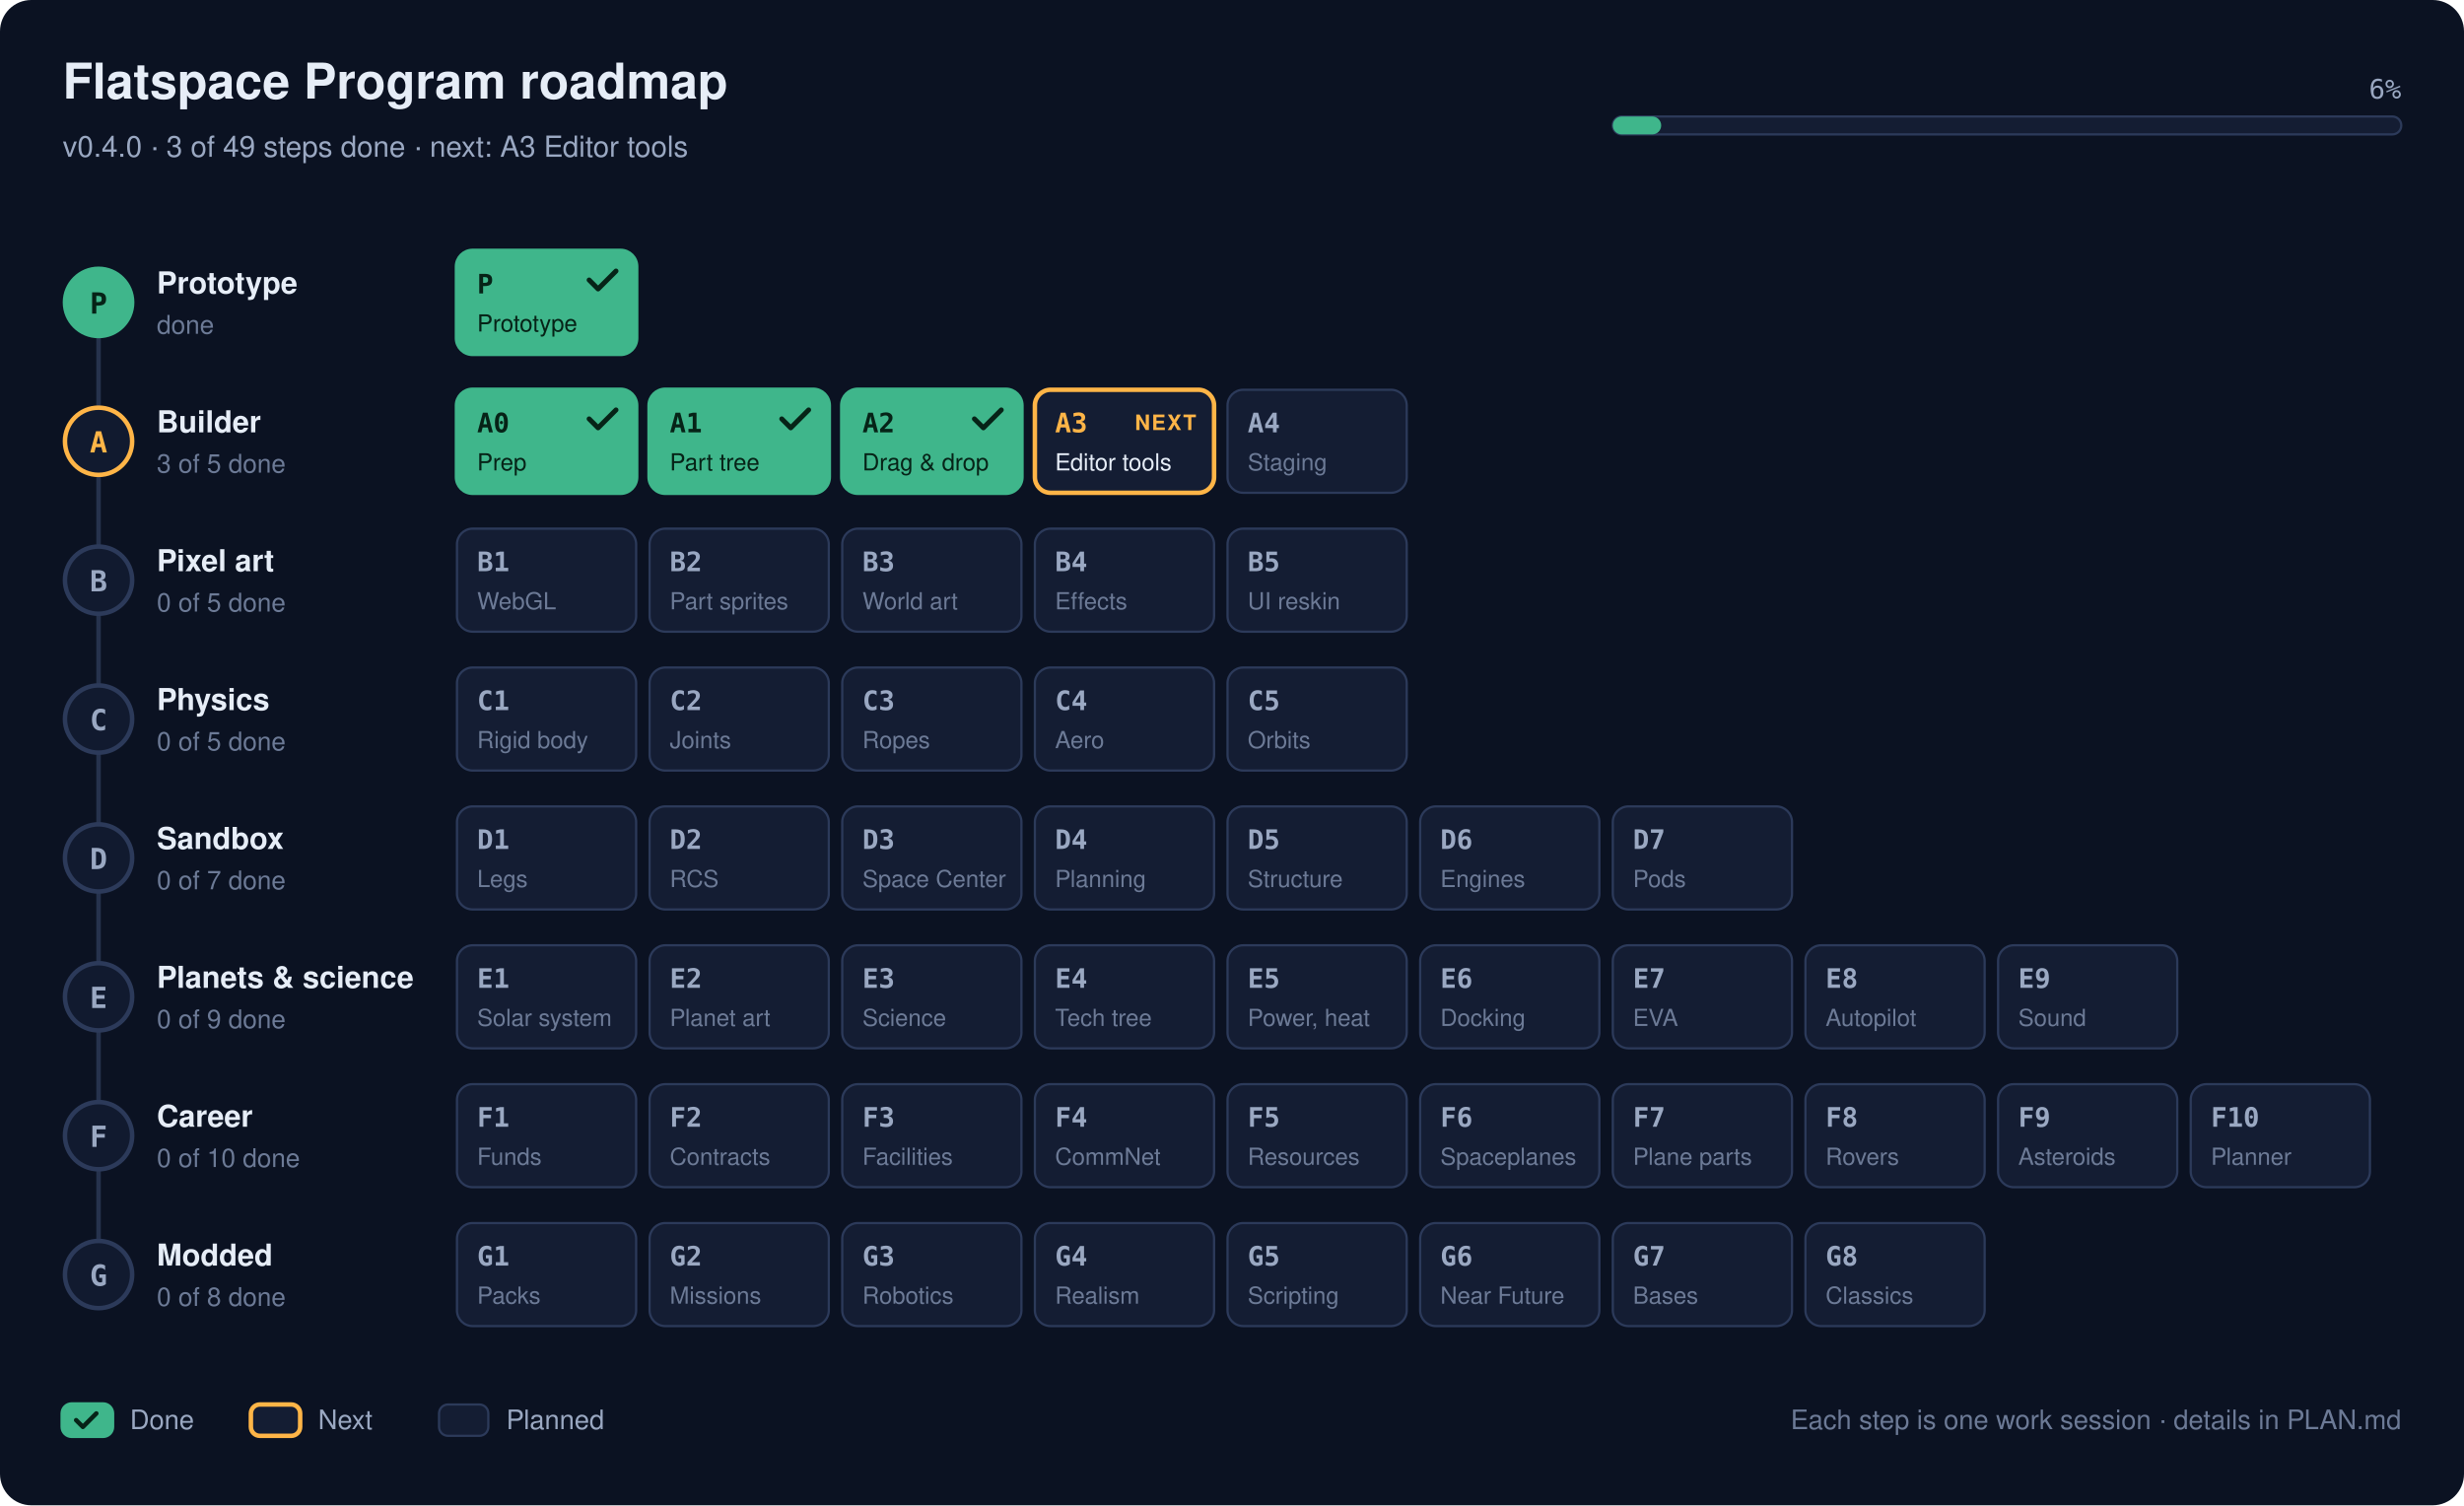
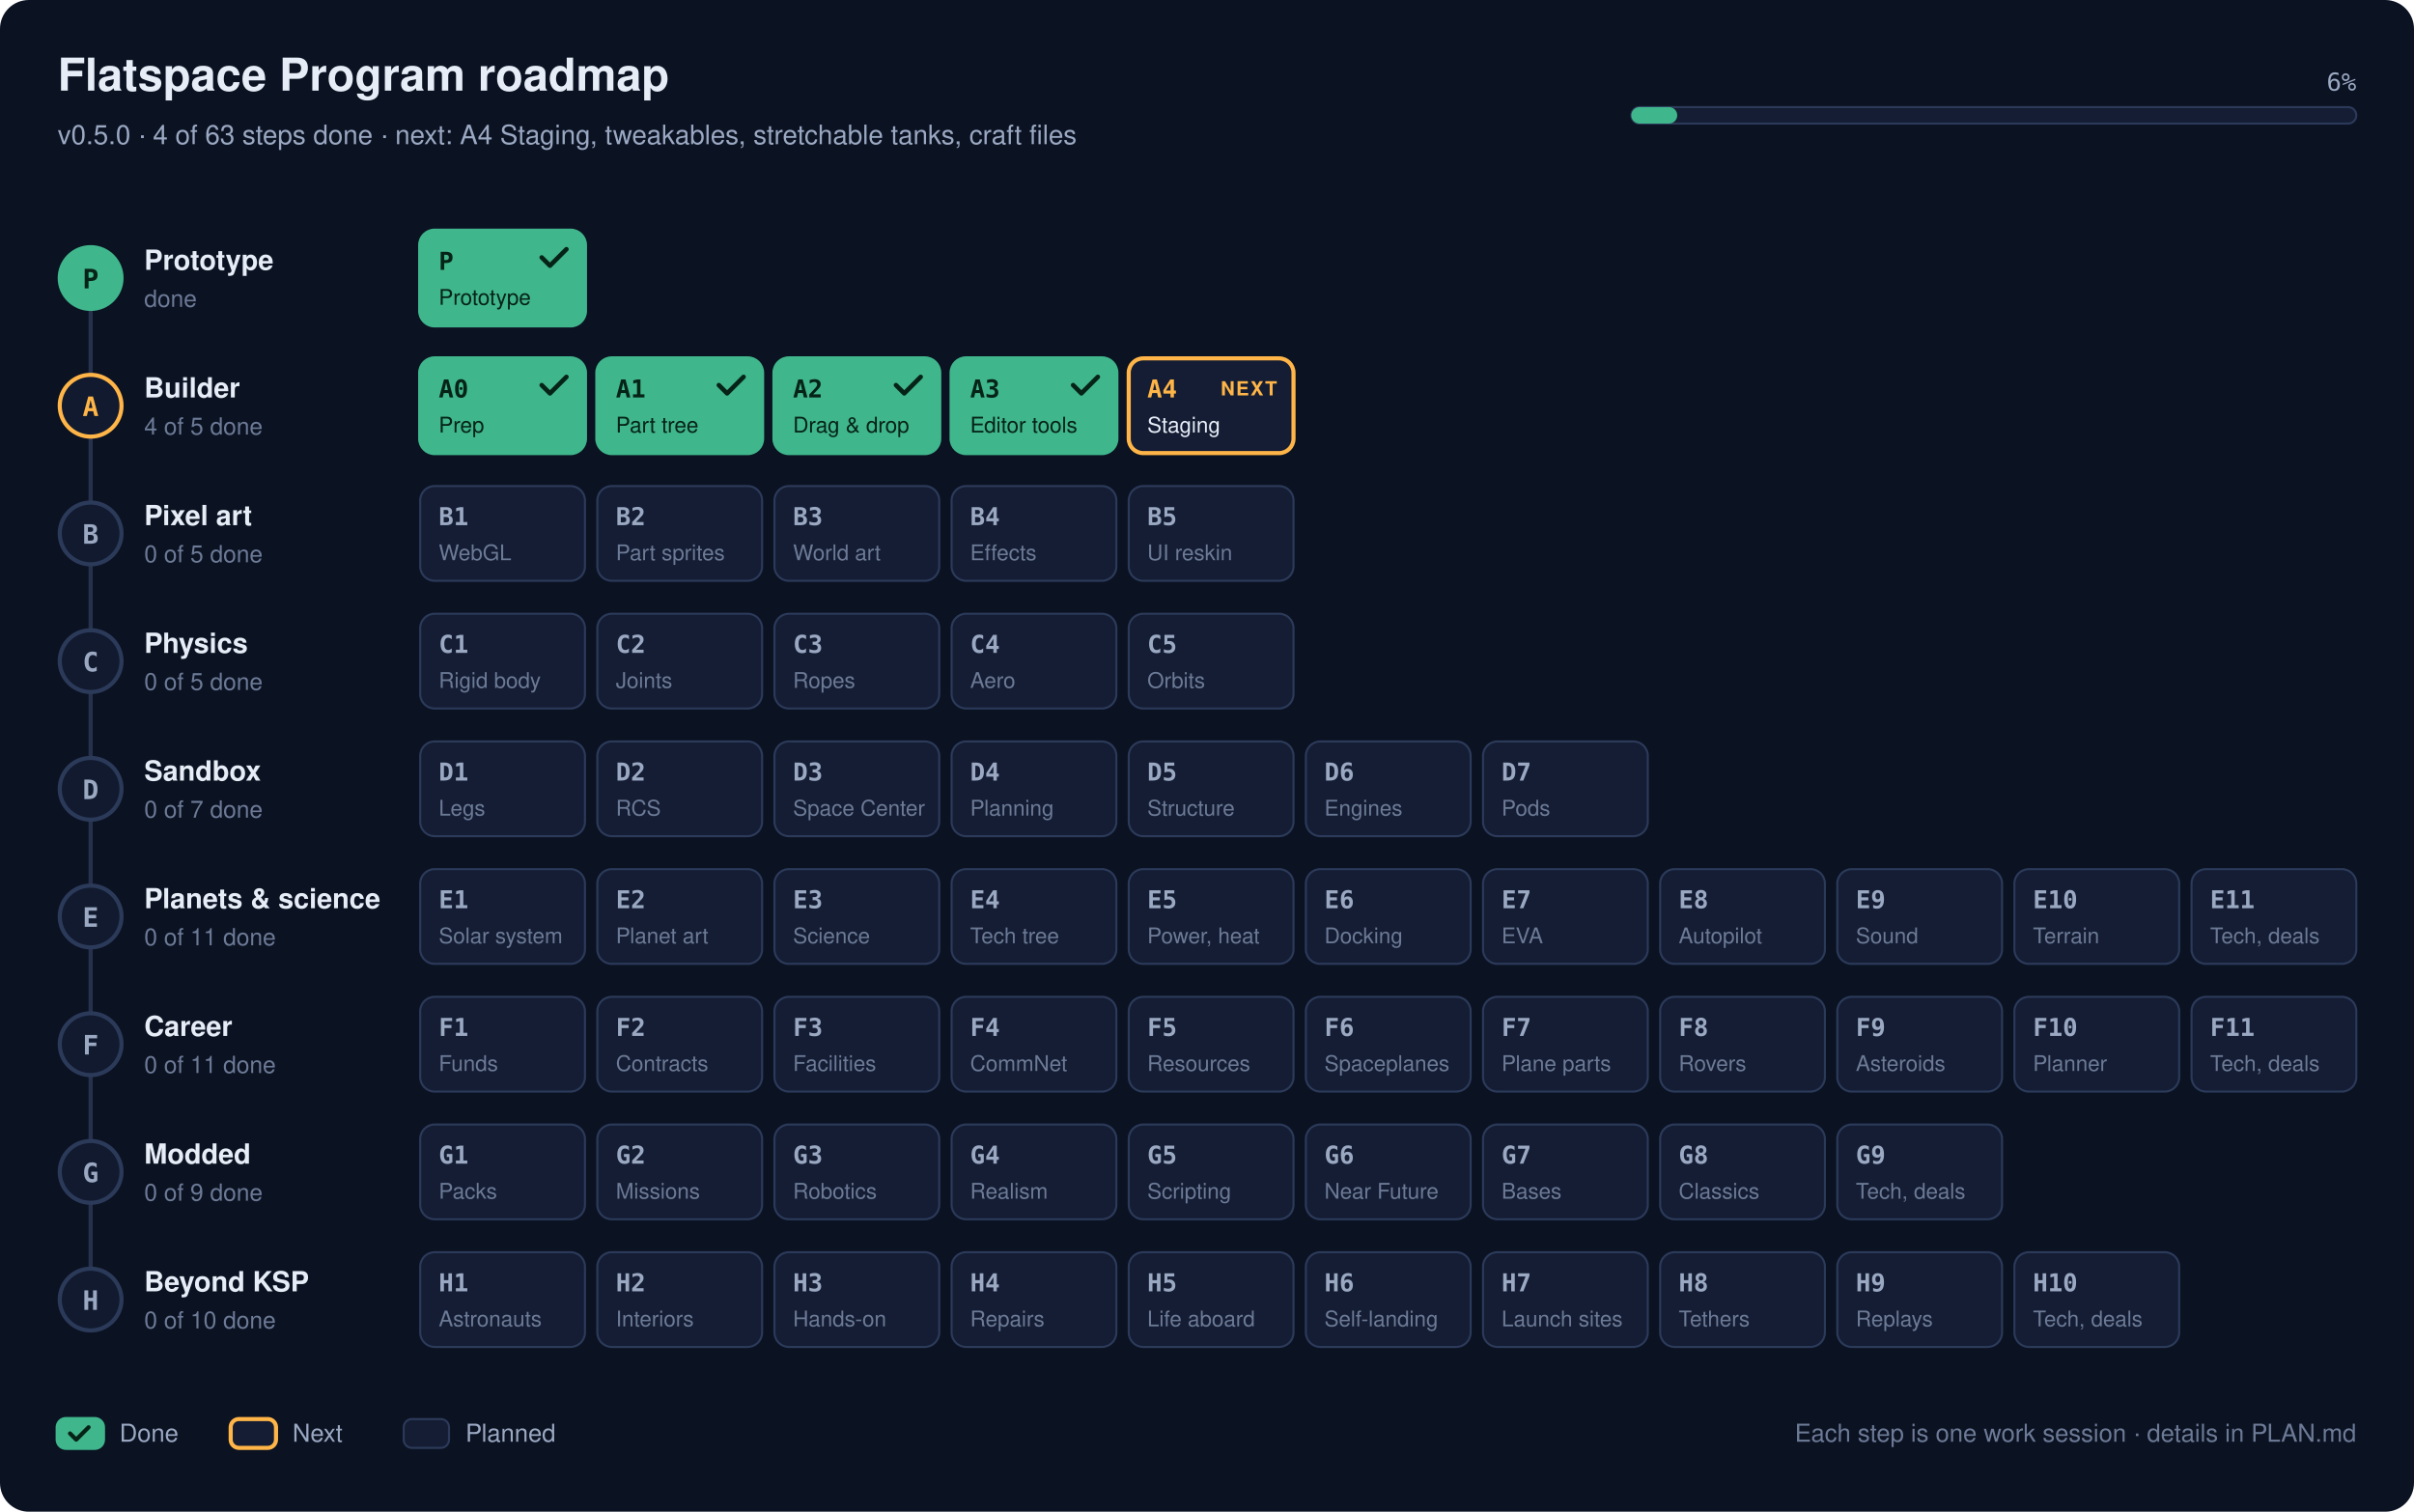
- <svg xmlns="http://www.w3.org/2000/svg" width="1100" height="672" viewBox="0 0 1100 672" role="img" aria-labelledby="t d">
-   <rect width="1100" height="672" rx="14" fill="#0b1222" />
+ <svg xmlns="http://www.w3.org/2000/svg" width="1172" height="734" viewBox="0 0 1172 734" role="img" aria-labelledby="t d">
+   <rect width="1172" height="734" rx="14" fill="#0b1222" />
  <text x="28" y="44" font-family="-apple-system, 'Segoe UI', Helvetica, Arial, sans-serif" font-size="22" font-weight="700" fill="#e6edf7">Flatspace Program roadmap</text>
-   <text x="28" y="70" font-family="-apple-system, 'Segoe UI', Helvetica, Arial, sans-serif" font-size="13" fill="#9aa8c2">v0.4.0 · 3 of 49 steps done · next: A3 Editor tools</text>
-   <rect x="720" y="52" width="352" height="8" rx="4" fill="#141d33" stroke="#2c3a5a" />
-   <rect x="720" y="52" width="21.6" height="8" rx="4" fill="#3fb68b" />
-   <text x="1072" y="44" text-anchor="end" font-family="ui-monospace, 'SFMono-Regular', Menlo, Consolas, monospace" font-size="12" fill="#9aa8c2">6%</text>
-   <line x1="44" y1="135" x2="44" y2="569" stroke="#26324d" stroke-width="2" />
+   <text x="28" y="70" font-family="-apple-system, 'Segoe UI', Helvetica, Arial, sans-serif" font-size="13" fill="#9aa8c2">v0.5.0 · 4 of 63 steps done · next: A4 Staging, tweakables, stretchable tanks, craft files</text>
+   <rect x="792" y="52" width="352" height="8" rx="4" fill="#141d33" stroke="#2c3a5a" />
+   <rect x="792" y="52" width="22.3" height="8" rx="4" fill="#3fb68b" />
+   <text x="1144" y="44" text-anchor="end" font-family="ui-monospace, 'SFMono-Regular', Menlo, Consolas, monospace" font-size="12" fill="#9aa8c2">6%</text>
+   <line x1="44" y1="135" x2="44" y2="631" stroke="#26324d" stroke-width="2" />
  <circle cx="44" cy="135" r="15" fill="#3fb68b" stroke="#3fb68b" stroke-width="2" />
  <text x="44" y="140" text-anchor="middle" font-family="ui-monospace, 'SFMono-Regular', Menlo, Consolas, monospace" font-size="13" font-weight="700" fill="#062317">P</text>
  <text x="70" y="131" font-family="-apple-system, 'Segoe UI', Helvetica, Arial, sans-serif" font-size="13.5" font-weight="700" fill="#e6edf7">Prototype</text>
  <text x="70" y="149" font-family="-apple-system, 'Segoe UI', Helvetica, Arial, sans-serif" font-size="11.5" fill="#6c7a96">done</text>
  <g>
    <rect x="204" y="112" width="80" height="46" rx="7" fill="#3fb68b" stroke="#3fb68b" stroke-width="2" />
    <text x="213" y="131" font-family="ui-monospace, 'SFMono-Regular', Menlo, Consolas, monospace" font-size="12" font-weight="700" fill="#062317">P</text>
    <path d="M263 125 l4 4 l8 -8" fill="none" stroke="#062317" stroke-width="2.2" stroke-linecap="round" stroke-linejoin="round" />
    <text x="213" y="148" font-family="-apple-system, 'Segoe UI', Helvetica, Arial, sans-serif" font-size="10.5" fill="#062317">Prototype</text>
  </g>
  <circle cx="44" cy="197" r="15" fill="#111a2f" stroke="#ffb547" stroke-width="2" />
  <text x="44" y="202" text-anchor="middle" font-family="ui-monospace, 'SFMono-Regular', Menlo, Consolas, monospace" font-size="13" font-weight="700" fill="#ffb547">A</text>
  <text x="70" y="193" font-family="-apple-system, 'Segoe UI', Helvetica, Arial, sans-serif" font-size="13.5" font-weight="700" fill="#e6edf7">Builder</text>
-   <text x="70" y="211" font-family="-apple-system, 'Segoe UI', Helvetica, Arial, sans-serif" font-size="11.5" fill="#6c7a96">3 of 5 done</text>
+   <text x="70" y="211" font-family="-apple-system, 'Segoe UI', Helvetica, Arial, sans-serif" font-size="11.5" fill="#6c7a96">4 of 5 done</text>
  <g>
    <rect x="204" y="174" width="80" height="46" rx="7" fill="#3fb68b" stroke="#3fb68b" stroke-width="2" />
    <text x="213" y="193" font-family="ui-monospace, 'SFMono-Regular', Menlo, Consolas, monospace" font-size="12" font-weight="700" fill="#062317">A0</text>
    <path d="M263 187 l4 4 l8 -8" fill="none" stroke="#062317" stroke-width="2.2" stroke-linecap="round" stroke-linejoin="round" />
    <text x="213" y="210" font-family="-apple-system, 'Segoe UI', Helvetica, Arial, sans-serif" font-size="10.5" fill="#062317">Prep</text>
  </g>
  <g>
    <rect x="290" y="174" width="80" height="46" rx="7" fill="#3fb68b" stroke="#3fb68b" stroke-width="2" />
    <text x="299" y="193" font-family="ui-monospace, 'SFMono-Regular', Menlo, Consolas, monospace" font-size="12" font-weight="700" fill="#062317">A1</text>
    <path d="M349 187 l4 4 l8 -8" fill="none" stroke="#062317" stroke-width="2.2" stroke-linecap="round" stroke-linejoin="round" />
    <text x="299" y="210" font-family="-apple-system, 'Segoe UI', Helvetica, Arial, sans-serif" font-size="10.5" fill="#062317">Part tree</text>
  </g>
  <g>
    <rect x="376" y="174" width="80" height="46" rx="7" fill="#3fb68b" stroke="#3fb68b" stroke-width="2" />
    <text x="385" y="193" font-family="ui-monospace, 'SFMono-Regular', Menlo, Consolas, monospace" font-size="12" font-weight="700" fill="#062317">A2</text>
    <path d="M435 187 l4 4 l8 -8" fill="none" stroke="#062317" stroke-width="2.2" stroke-linecap="round" stroke-linejoin="round" />
    <text x="385" y="210" font-family="-apple-system, 'Segoe UI', Helvetica, Arial, sans-serif" font-size="10.5" fill="#062317">Drag &amp; drop</text>
  </g>
  <g>
-     <rect x="462" y="174" width="80" height="46" rx="7" fill="#141d33" stroke="#ffb547" stroke-width="2" />
-     <text x="471" y="193" font-family="ui-monospace, 'SFMono-Regular', Menlo, Consolas, monospace" font-size="12" font-weight="700" fill="#ffb547">A3</text>
-     <text x="534" y="192" text-anchor="end" font-family="-apple-system, 'Segoe UI', Helvetica, Arial, sans-serif" font-size="9.5" font-weight="700" letter-spacing="0.6" fill="#ffb547">NEXT</text>
-     <text x="471" y="210" font-family="-apple-system, 'Segoe UI', Helvetica, Arial, sans-serif" font-size="10.5" fill="#e6edf7">Editor tools</text>
-   </g>
-   <g>
-     <rect x="548" y="174" width="80" height="46" rx="7" fill="#141d33" stroke="#2c3a5a" stroke-width="1" />
-     <text x="557" y="193" font-family="ui-monospace, 'SFMono-Regular', Menlo, Consolas, monospace" font-size="12" font-weight="700" fill="#9aa8c2">A4</text>
-     <text x="557" y="210" font-family="-apple-system, 'Segoe UI', Helvetica, Arial, sans-serif" font-size="10.5" fill="#6c7a96">Staging</text>
+     <rect x="462" y="174" width="80" height="46" rx="7" fill="#3fb68b" stroke="#3fb68b" stroke-width="2" />
+     <text x="471" y="193" font-family="ui-monospace, 'SFMono-Regular', Menlo, Consolas, monospace" font-size="12" font-weight="700" fill="#062317">A3</text>
+     <path d="M521 187 l4 4 l8 -8" fill="none" stroke="#062317" stroke-width="2.2" stroke-linecap="round" stroke-linejoin="round" />
+     <text x="471" y="210" font-family="-apple-system, 'Segoe UI', Helvetica, Arial, sans-serif" font-size="10.5" fill="#062317">Editor tools</text>
+   </g>
+   <g>
+     <rect x="548" y="174" width="80" height="46" rx="7" fill="#141d33" stroke="#ffb547" stroke-width="2" />
+     <text x="557" y="193" font-family="ui-monospace, 'SFMono-Regular', Menlo, Consolas, monospace" font-size="12" font-weight="700" fill="#ffb547">A4</text>
+     <text x="620" y="192" text-anchor="end" font-family="-apple-system, 'Segoe UI', Helvetica, Arial, sans-serif" font-size="9.5" font-weight="700" letter-spacing="0.6" fill="#ffb547">NEXT</text>
+     <text x="557" y="210" font-family="-apple-system, 'Segoe UI', Helvetica, Arial, sans-serif" font-size="10.5" fill="#e6edf7">Staging</text>
  </g>
  <circle cx="44" cy="259" r="15" fill="#111a2f" stroke="#2c3a5a" stroke-width="2" />
  <text x="44" y="264" text-anchor="middle" font-family="ui-monospace, 'SFMono-Regular', Menlo, Consolas, monospace" font-size="13" font-weight="700" fill="#9aa8c2">B</text>
  <text x="70" y="255" font-family="-apple-system, 'Segoe UI', Helvetica, Arial, sans-serif" font-size="13.5" font-weight="700" fill="#e6edf7">Pixel art</text>
  <text x="70" y="273" font-family="-apple-system, 'Segoe UI', Helvetica, Arial, sans-serif" font-size="11.5" fill="#6c7a96">0 of 5 done</text>
  <g>
    <rect x="204" y="236" width="80" height="46" rx="7" fill="#141d33" stroke="#2c3a5a" stroke-width="1" />
    <text x="213" y="255" font-family="ui-monospace, 'SFMono-Regular', Menlo, Consolas, monospace" font-size="12" font-weight="700" fill="#9aa8c2">B1</text>
    <text x="213" y="272" font-family="-apple-system, 'Segoe UI', Helvetica, Arial, sans-serif" font-size="10.5" fill="#6c7a96">WebGL</text>
  </g>
  <g>
    <rect x="290" y="236" width="80" height="46" rx="7" fill="#141d33" stroke="#2c3a5a" stroke-width="1" />
    <text x="299" y="255" font-family="ui-monospace, 'SFMono-Regular', Menlo, Consolas, monospace" font-size="12" font-weight="700" fill="#9aa8c2">B2</text>
    <text x="299" y="272" font-family="-apple-system, 'Segoe UI', Helvetica, Arial, sans-serif" font-size="10.5" fill="#6c7a96">Part sprites</text>
  </g>
  <g>
    <rect x="376" y="236" width="80" height="46" rx="7" fill="#141d33" stroke="#2c3a5a" stroke-width="1" />
    <text x="385" y="255" font-family="ui-monospace, 'SFMono-Regular', Menlo, Consolas, monospace" font-size="12" font-weight="700" fill="#9aa8c2">B3</text>
    <text x="385" y="272" font-family="-apple-system, 'Segoe UI', Helvetica, Arial, sans-serif" font-size="10.5" fill="#6c7a96">World art</text>
  </g>
  <g>
    <rect x="462" y="236" width="80" height="46" rx="7" fill="#141d33" stroke="#2c3a5a" stroke-width="1" />
    <text x="471" y="255" font-family="ui-monospace, 'SFMono-Regular', Menlo, Consolas, monospace" font-size="12" font-weight="700" fill="#9aa8c2">B4</text>
    <text x="471" y="272" font-family="-apple-system, 'Segoe UI', Helvetica, Arial, sans-serif" font-size="10.5" fill="#6c7a96">Effects</text>
  </g>
  <g>
    <rect x="548" y="236" width="80" height="46" rx="7" fill="#141d33" stroke="#2c3a5a" stroke-width="1" />
    <text x="557" y="255" font-family="ui-monospace, 'SFMono-Regular', Menlo, Consolas, monospace" font-size="12" font-weight="700" fill="#9aa8c2">B5</text>
    <text x="557" y="272" font-family="-apple-system, 'Segoe UI', Helvetica, Arial, sans-serif" font-size="10.5" fill="#6c7a96">UI reskin</text>
  </g>
  <circle cx="44" cy="321" r="15" fill="#111a2f" stroke="#2c3a5a" stroke-width="2" />
  <text x="44" y="326" text-anchor="middle" font-family="ui-monospace, 'SFMono-Regular', Menlo, Consolas, monospace" font-size="13" font-weight="700" fill="#9aa8c2">C</text>
  <text x="70" y="317" font-family="-apple-system, 'Segoe UI', Helvetica, Arial, sans-serif" font-size="13.5" font-weight="700" fill="#e6edf7">Physics</text>
  <text x="70" y="335" font-family="-apple-system, 'Segoe UI', Helvetica, Arial, sans-serif" font-size="11.5" fill="#6c7a96">0 of 5 done</text>
  <g>
    <rect x="204" y="298" width="80" height="46" rx="7" fill="#141d33" stroke="#2c3a5a" stroke-width="1" />
    <text x="213" y="317" font-family="ui-monospace, 'SFMono-Regular', Menlo, Consolas, monospace" font-size="12" font-weight="700" fill="#9aa8c2">C1</text>
    <text x="213" y="334" font-family="-apple-system, 'Segoe UI', Helvetica, Arial, sans-serif" font-size="10.5" fill="#6c7a96">Rigid body</text>
  </g>
  <g>
    <rect x="290" y="298" width="80" height="46" rx="7" fill="#141d33" stroke="#2c3a5a" stroke-width="1" />
    <text x="299" y="317" font-family="ui-monospace, 'SFMono-Regular', Menlo, Consolas, monospace" font-size="12" font-weight="700" fill="#9aa8c2">C2</text>
    <text x="299" y="334" font-family="-apple-system, 'Segoe UI', Helvetica, Arial, sans-serif" font-size="10.5" fill="#6c7a96">Joints</text>
  </g>
  <g>
    <rect x="376" y="298" width="80" height="46" rx="7" fill="#141d33" stroke="#2c3a5a" stroke-width="1" />
    <text x="385" y="317" font-family="ui-monospace, 'SFMono-Regular', Menlo, Consolas, monospace" font-size="12" font-weight="700" fill="#9aa8c2">C3</text>
    <text x="385" y="334" font-family="-apple-system, 'Segoe UI', Helvetica, Arial, sans-serif" font-size="10.5" fill="#6c7a96">Ropes</text>
  </g>
  <g>
    <rect x="462" y="298" width="80" height="46" rx="7" fill="#141d33" stroke="#2c3a5a" stroke-width="1" />
    <text x="471" y="317" font-family="ui-monospace, 'SFMono-Regular', Menlo, Consolas, monospace" font-size="12" font-weight="700" fill="#9aa8c2">C4</text>
    <text x="471" y="334" font-family="-apple-system, 'Segoe UI', Helvetica, Arial, sans-serif" font-size="10.5" fill="#6c7a96">Aero</text>
  </g>
  <g>
    <rect x="548" y="298" width="80" height="46" rx="7" fill="#141d33" stroke="#2c3a5a" stroke-width="1" />
    <text x="557" y="317" font-family="ui-monospace, 'SFMono-Regular', Menlo, Consolas, monospace" font-size="12" font-weight="700" fill="#9aa8c2">C5</text>
    <text x="557" y="334" font-family="-apple-system, 'Segoe UI', Helvetica, Arial, sans-serif" font-size="10.5" fill="#6c7a96">Orbits</text>
  </g>
  <circle cx="44" cy="383" r="15" fill="#111a2f" stroke="#2c3a5a" stroke-width="2" />
  <text x="44" y="388" text-anchor="middle" font-family="ui-monospace, 'SFMono-Regular', Menlo, Consolas, monospace" font-size="13" font-weight="700" fill="#9aa8c2">D</text>
  <text x="70" y="379" font-family="-apple-system, 'Segoe UI', Helvetica, Arial, sans-serif" font-size="13.5" font-weight="700" fill="#e6edf7">Sandbox</text>
  <text x="70" y="397" font-family="-apple-system, 'Segoe UI', Helvetica, Arial, sans-serif" font-size="11.5" fill="#6c7a96">0 of 7 done</text>
  <g>
    <rect x="204" y="360" width="80" height="46" rx="7" fill="#141d33" stroke="#2c3a5a" stroke-width="1" />
    <text x="213" y="379" font-family="ui-monospace, 'SFMono-Regular', Menlo, Consolas, monospace" font-size="12" font-weight="700" fill="#9aa8c2">D1</text>
    <text x="213" y="396" font-family="-apple-system, 'Segoe UI', Helvetica, Arial, sans-serif" font-size="10.5" fill="#6c7a96">Legs</text>
  </g>
  <g>
    <rect x="290" y="360" width="80" height="46" rx="7" fill="#141d33" stroke="#2c3a5a" stroke-width="1" />
    <text x="299" y="379" font-family="ui-monospace, 'SFMono-Regular', Menlo, Consolas, monospace" font-size="12" font-weight="700" fill="#9aa8c2">D2</text>
    <text x="299" y="396" font-family="-apple-system, 'Segoe UI', Helvetica, Arial, sans-serif" font-size="10.5" fill="#6c7a96">RCS</text>
  </g>
  <g>
    <rect x="376" y="360" width="80" height="46" rx="7" fill="#141d33" stroke="#2c3a5a" stroke-width="1" />
    <text x="385" y="379" font-family="ui-monospace, 'SFMono-Regular', Menlo, Consolas, monospace" font-size="12" font-weight="700" fill="#9aa8c2">D3</text>
    <text x="385" y="396" font-family="-apple-system, 'Segoe UI', Helvetica, Arial, sans-serif" font-size="10.5" fill="#6c7a96">Space Center</text>
  </g>
  <g>
    <rect x="462" y="360" width="80" height="46" rx="7" fill="#141d33" stroke="#2c3a5a" stroke-width="1" />
    <text x="471" y="379" font-family="ui-monospace, 'SFMono-Regular', Menlo, Consolas, monospace" font-size="12" font-weight="700" fill="#9aa8c2">D4</text>
    <text x="471" y="396" font-family="-apple-system, 'Segoe UI', Helvetica, Arial, sans-serif" font-size="10.5" fill="#6c7a96">Planning</text>
  </g>
  <g>
    <rect x="548" y="360" width="80" height="46" rx="7" fill="#141d33" stroke="#2c3a5a" stroke-width="1" />
    <text x="557" y="379" font-family="ui-monospace, 'SFMono-Regular', Menlo, Consolas, monospace" font-size="12" font-weight="700" fill="#9aa8c2">D5</text>
    <text x="557" y="396" font-family="-apple-system, 'Segoe UI', Helvetica, Arial, sans-serif" font-size="10.5" fill="#6c7a96">Structure</text>
  </g>
  <g>
    <rect x="634" y="360" width="80" height="46" rx="7" fill="#141d33" stroke="#2c3a5a" stroke-width="1" />
    <text x="643" y="379" font-family="ui-monospace, 'SFMono-Regular', Menlo, Consolas, monospace" font-size="12" font-weight="700" fill="#9aa8c2">D6</text>
    <text x="643" y="396" font-family="-apple-system, 'Segoe UI', Helvetica, Arial, sans-serif" font-size="10.5" fill="#6c7a96">Engines</text>
  </g>
  <g>
    <rect x="720" y="360" width="80" height="46" rx="7" fill="#141d33" stroke="#2c3a5a" stroke-width="1" />
    <text x="729" y="379" font-family="ui-monospace, 'SFMono-Regular', Menlo, Consolas, monospace" font-size="12" font-weight="700" fill="#9aa8c2">D7</text>
    <text x="729" y="396" font-family="-apple-system, 'Segoe UI', Helvetica, Arial, sans-serif" font-size="10.5" fill="#6c7a96">Pods</text>
  </g>
  <circle cx="44" cy="445" r="15" fill="#111a2f" stroke="#2c3a5a" stroke-width="2" />
  <text x="44" y="450" text-anchor="middle" font-family="ui-monospace, 'SFMono-Regular', Menlo, Consolas, monospace" font-size="13" font-weight="700" fill="#9aa8c2">E</text>
  <text x="70" y="441" font-family="-apple-system, 'Segoe UI', Helvetica, Arial, sans-serif" font-size="13.5" font-weight="700" fill="#e6edf7">Planets &amp; science</text>
-   <text x="70" y="459" font-family="-apple-system, 'Segoe UI', Helvetica, Arial, sans-serif" font-size="11.5" fill="#6c7a96">0 of 9 done</text>
+   <text x="70" y="459" font-family="-apple-system, 'Segoe UI', Helvetica, Arial, sans-serif" font-size="11.5" fill="#6c7a96">0 of 11 done</text>
  <g>
    <rect x="204" y="422" width="80" height="46" rx="7" fill="#141d33" stroke="#2c3a5a" stroke-width="1" />
    <text x="213" y="441" font-family="ui-monospace, 'SFMono-Regular', Menlo, Consolas, monospace" font-size="12" font-weight="700" fill="#9aa8c2">E1</text>
    <text x="213" y="458" font-family="-apple-system, 'Segoe UI', Helvetica, Arial, sans-serif" font-size="10.5" fill="#6c7a96">Solar system</text>
  </g>
  <g>
    <rect x="290" y="422" width="80" height="46" rx="7" fill="#141d33" stroke="#2c3a5a" stroke-width="1" />
    <text x="299" y="441" font-family="ui-monospace, 'SFMono-Regular', Menlo, Consolas, monospace" font-size="12" font-weight="700" fill="#9aa8c2">E2</text>
    <text x="299" y="458" font-family="-apple-system, 'Segoe UI', Helvetica, Arial, sans-serif" font-size="10.5" fill="#6c7a96">Planet art</text>
  </g>
  <g>
    <rect x="376" y="422" width="80" height="46" rx="7" fill="#141d33" stroke="#2c3a5a" stroke-width="1" />
    <text x="385" y="441" font-family="ui-monospace, 'SFMono-Regular', Menlo, Consolas, monospace" font-size="12" font-weight="700" fill="#9aa8c2">E3</text>
    <text x="385" y="458" font-family="-apple-system, 'Segoe UI', Helvetica, Arial, sans-serif" font-size="10.5" fill="#6c7a96">Science</text>
  </g>
  <g>
    <rect x="462" y="422" width="80" height="46" rx="7" fill="#141d33" stroke="#2c3a5a" stroke-width="1" />
    <text x="471" y="441" font-family="ui-monospace, 'SFMono-Regular', Menlo, Consolas, monospace" font-size="12" font-weight="700" fill="#9aa8c2">E4</text>
    <text x="471" y="458" font-family="-apple-system, 'Segoe UI', Helvetica, Arial, sans-serif" font-size="10.5" fill="#6c7a96">Tech tree</text>
  </g>
  <g>
    <rect x="548" y="422" width="80" height="46" rx="7" fill="#141d33" stroke="#2c3a5a" stroke-width="1" />
    <text x="557" y="441" font-family="ui-monospace, 'SFMono-Regular', Menlo, Consolas, monospace" font-size="12" font-weight="700" fill="#9aa8c2">E5</text>
    <text x="557" y="458" font-family="-apple-system, 'Segoe UI', Helvetica, Arial, sans-serif" font-size="10.5" fill="#6c7a96">Power, heat</text>
  </g>
  <g>
    <rect x="634" y="422" width="80" height="46" rx="7" fill="#141d33" stroke="#2c3a5a" stroke-width="1" />
    <text x="643" y="441" font-family="ui-monospace, 'SFMono-Regular', Menlo, Consolas, monospace" font-size="12" font-weight="700" fill="#9aa8c2">E6</text>
    <text x="643" y="458" font-family="-apple-system, 'Segoe UI', Helvetica, Arial, sans-serif" font-size="10.5" fill="#6c7a96">Docking</text>
  </g>
  <g>
    <rect x="720" y="422" width="80" height="46" rx="7" fill="#141d33" stroke="#2c3a5a" stroke-width="1" />
    <text x="729" y="441" font-family="ui-monospace, 'SFMono-Regular', Menlo, Consolas, monospace" font-size="12" font-weight="700" fill="#9aa8c2">E7</text>
    <text x="729" y="458" font-family="-apple-system, 'Segoe UI', Helvetica, Arial, sans-serif" font-size="10.5" fill="#6c7a96">EVA</text>
  </g>
  <g>
    <rect x="806" y="422" width="80" height="46" rx="7" fill="#141d33" stroke="#2c3a5a" stroke-width="1" />
    <text x="815" y="441" font-family="ui-monospace, 'SFMono-Regular', Menlo, Consolas, monospace" font-size="12" font-weight="700" fill="#9aa8c2">E8</text>
    <text x="815" y="458" font-family="-apple-system, 'Segoe UI', Helvetica, Arial, sans-serif" font-size="10.5" fill="#6c7a96">Autopilot</text>
  </g>
  <g>
    <rect x="892" y="422" width="80" height="46" rx="7" fill="#141d33" stroke="#2c3a5a" stroke-width="1" />
    <text x="901" y="441" font-family="ui-monospace, 'SFMono-Regular', Menlo, Consolas, monospace" font-size="12" font-weight="700" fill="#9aa8c2">E9</text>
    <text x="901" y="458" font-family="-apple-system, 'Segoe UI', Helvetica, Arial, sans-serif" font-size="10.5" fill="#6c7a96">Sound</text>
  </g>
+   <g>
+     <rect x="978" y="422" width="80" height="46" rx="7" fill="#141d33" stroke="#2c3a5a" stroke-width="1" />
+     <text x="987" y="441" font-family="ui-monospace, 'SFMono-Regular', Menlo, Consolas, monospace" font-size="12" font-weight="700" fill="#9aa8c2">E10</text>
+     <text x="987" y="458" font-family="-apple-system, 'Segoe UI', Helvetica, Arial, sans-serif" font-size="10.5" fill="#6c7a96">Terrain</text>
+   </g>
+   <g>
+     <rect x="1064" y="422" width="80" height="46" rx="7" fill="#141d33" stroke="#2c3a5a" stroke-width="1" />
+     <text x="1073" y="441" font-family="ui-monospace, 'SFMono-Regular', Menlo, Consolas, monospace" font-size="12" font-weight="700" fill="#9aa8c2">E11</text>
+     <text x="1073" y="458" font-family="-apple-system, 'Segoe UI', Helvetica, Arial, sans-serif" font-size="10.5" fill="#6c7a96">Tech, deals</text>
+   </g>
  <circle cx="44" cy="507" r="15" fill="#111a2f" stroke="#2c3a5a" stroke-width="2" />
  <text x="44" y="512" text-anchor="middle" font-family="ui-monospace, 'SFMono-Regular', Menlo, Consolas, monospace" font-size="13" font-weight="700" fill="#9aa8c2">F</text>
  <text x="70" y="503" font-family="-apple-system, 'Segoe UI', Helvetica, Arial, sans-serif" font-size="13.5" font-weight="700" fill="#e6edf7">Career</text>
-   <text x="70" y="521" font-family="-apple-system, 'Segoe UI', Helvetica, Arial, sans-serif" font-size="11.5" fill="#6c7a96">0 of 10 done</text>
+   <text x="70" y="521" font-family="-apple-system, 'Segoe UI', Helvetica, Arial, sans-serif" font-size="11.5" fill="#6c7a96">0 of 11 done</text>
  <g>
    <rect x="204" y="484" width="80" height="46" rx="7" fill="#141d33" stroke="#2c3a5a" stroke-width="1" />
    <text x="213" y="503" font-family="ui-monospace, 'SFMono-Regular', Menlo, Consolas, monospace" font-size="12" font-weight="700" fill="#9aa8c2">F1</text>
    <text x="213" y="520" font-family="-apple-system, 'Segoe UI', Helvetica, Arial, sans-serif" font-size="10.5" fill="#6c7a96">Funds</text>
  </g>
  <g>
    <rect x="290" y="484" width="80" height="46" rx="7" fill="#141d33" stroke="#2c3a5a" stroke-width="1" />
    <text x="299" y="503" font-family="ui-monospace, 'SFMono-Regular', Menlo, Consolas, monospace" font-size="12" font-weight="700" fill="#9aa8c2">F2</text>
    <text x="299" y="520" font-family="-apple-system, 'Segoe UI', Helvetica, Arial, sans-serif" font-size="10.5" fill="#6c7a96">Contracts</text>
  </g>
  <g>
    <rect x="376" y="484" width="80" height="46" rx="7" fill="#141d33" stroke="#2c3a5a" stroke-width="1" />
    <text x="385" y="503" font-family="ui-monospace, 'SFMono-Regular', Menlo, Consolas, monospace" font-size="12" font-weight="700" fill="#9aa8c2">F3</text>
    <text x="385" y="520" font-family="-apple-system, 'Segoe UI', Helvetica, Arial, sans-serif" font-size="10.5" fill="#6c7a96">Facilities</text>
  </g>
  <g>
    <rect x="462" y="484" width="80" height="46" rx="7" fill="#141d33" stroke="#2c3a5a" stroke-width="1" />
    <text x="471" y="503" font-family="ui-monospace, 'SFMono-Regular', Menlo, Consolas, monospace" font-size="12" font-weight="700" fill="#9aa8c2">F4</text>
    <text x="471" y="520" font-family="-apple-system, 'Segoe UI', Helvetica, Arial, sans-serif" font-size="10.5" fill="#6c7a96">CommNet</text>
  </g>
  <g>
    <rect x="548" y="484" width="80" height="46" rx="7" fill="#141d33" stroke="#2c3a5a" stroke-width="1" />
    <text x="557" y="503" font-family="ui-monospace, 'SFMono-Regular', Menlo, Consolas, monospace" font-size="12" font-weight="700" fill="#9aa8c2">F5</text>
    <text x="557" y="520" font-family="-apple-system, 'Segoe UI', Helvetica, Arial, sans-serif" font-size="10.5" fill="#6c7a96">Resources</text>
  </g>
  <g>
    <rect x="634" y="484" width="80" height="46" rx="7" fill="#141d33" stroke="#2c3a5a" stroke-width="1" />
    <text x="643" y="503" font-family="ui-monospace, 'SFMono-Regular', Menlo, Consolas, monospace" font-size="12" font-weight="700" fill="#9aa8c2">F6</text>
    <text x="643" y="520" font-family="-apple-system, 'Segoe UI', Helvetica, Arial, sans-serif" font-size="10.5" fill="#6c7a96">Spaceplanes</text>
  </g>
  <g>
    <rect x="720" y="484" width="80" height="46" rx="7" fill="#141d33" stroke="#2c3a5a" stroke-width="1" />
    <text x="729" y="503" font-family="ui-monospace, 'SFMono-Regular', Menlo, Consolas, monospace" font-size="12" font-weight="700" fill="#9aa8c2">F7</text>
    <text x="729" y="520" font-family="-apple-system, 'Segoe UI', Helvetica, Arial, sans-serif" font-size="10.5" fill="#6c7a96">Plane parts</text>
  </g>
  <g>
    <rect x="806" y="484" width="80" height="46" rx="7" fill="#141d33" stroke="#2c3a5a" stroke-width="1" />
    <text x="815" y="503" font-family="ui-monospace, 'SFMono-Regular', Menlo, Consolas, monospace" font-size="12" font-weight="700" fill="#9aa8c2">F8</text>
    <text x="815" y="520" font-family="-apple-system, 'Segoe UI', Helvetica, Arial, sans-serif" font-size="10.5" fill="#6c7a96">Rovers</text>
  </g>
  <g>
    <rect x="892" y="484" width="80" height="46" rx="7" fill="#141d33" stroke="#2c3a5a" stroke-width="1" />
    <text x="901" y="503" font-family="ui-monospace, 'SFMono-Regular', Menlo, Consolas, monospace" font-size="12" font-weight="700" fill="#9aa8c2">F9</text>
    <text x="901" y="520" font-family="-apple-system, 'Segoe UI', Helvetica, Arial, sans-serif" font-size="10.5" fill="#6c7a96">Asteroids</text>
  </g>
  <g>
    <rect x="978" y="484" width="80" height="46" rx="7" fill="#141d33" stroke="#2c3a5a" stroke-width="1" />
    <text x="987" y="503" font-family="ui-monospace, 'SFMono-Regular', Menlo, Consolas, monospace" font-size="12" font-weight="700" fill="#9aa8c2">F10</text>
    <text x="987" y="520" font-family="-apple-system, 'Segoe UI', Helvetica, Arial, sans-serif" font-size="10.5" fill="#6c7a96">Planner</text>
  </g>
+   <g>
+     <rect x="1064" y="484" width="80" height="46" rx="7" fill="#141d33" stroke="#2c3a5a" stroke-width="1" />
+     <text x="1073" y="503" font-family="ui-monospace, 'SFMono-Regular', Menlo, Consolas, monospace" font-size="12" font-weight="700" fill="#9aa8c2">F11</text>
+     <text x="1073" y="520" font-family="-apple-system, 'Segoe UI', Helvetica, Arial, sans-serif" font-size="10.5" fill="#6c7a96">Tech, deals</text>
+   </g>
  <circle cx="44" cy="569" r="15" fill="#111a2f" stroke="#2c3a5a" stroke-width="2" />
  <text x="44" y="574" text-anchor="middle" font-family="ui-monospace, 'SFMono-Regular', Menlo, Consolas, monospace" font-size="13" font-weight="700" fill="#9aa8c2">G</text>
  <text x="70" y="565" font-family="-apple-system, 'Segoe UI', Helvetica, Arial, sans-serif" font-size="13.5" font-weight="700" fill="#e6edf7">Modded</text>
-   <text x="70" y="583" font-family="-apple-system, 'Segoe UI', Helvetica, Arial, sans-serif" font-size="11.5" fill="#6c7a96">0 of 8 done</text>
+   <text x="70" y="583" font-family="-apple-system, 'Segoe UI', Helvetica, Arial, sans-serif" font-size="11.5" fill="#6c7a96">0 of 9 done</text>
  <g>
    <rect x="204" y="546" width="80" height="46" rx="7" fill="#141d33" stroke="#2c3a5a" stroke-width="1" />
    <text x="213" y="565" font-family="ui-monospace, 'SFMono-Regular', Menlo, Consolas, monospace" font-size="12" font-weight="700" fill="#9aa8c2">G1</text>
    <text x="213" y="582" font-family="-apple-system, 'Segoe UI', Helvetica, Arial, sans-serif" font-size="10.5" fill="#6c7a96">Packs</text>
  </g>
  <g>
    <rect x="290" y="546" width="80" height="46" rx="7" fill="#141d33" stroke="#2c3a5a" stroke-width="1" />
    <text x="299" y="565" font-family="ui-monospace, 'SFMono-Regular', Menlo, Consolas, monospace" font-size="12" font-weight="700" fill="#9aa8c2">G2</text>
    <text x="299" y="582" font-family="-apple-system, 'Segoe UI', Helvetica, Arial, sans-serif" font-size="10.5" fill="#6c7a96">Missions</text>
  </g>
  <g>
    <rect x="376" y="546" width="80" height="46" rx="7" fill="#141d33" stroke="#2c3a5a" stroke-width="1" />
    <text x="385" y="565" font-family="ui-monospace, 'SFMono-Regular', Menlo, Consolas, monospace" font-size="12" font-weight="700" fill="#9aa8c2">G3</text>
    <text x="385" y="582" font-family="-apple-system, 'Segoe UI', Helvetica, Arial, sans-serif" font-size="10.5" fill="#6c7a96">Robotics</text>
  </g>
  <g>
    <rect x="462" y="546" width="80" height="46" rx="7" fill="#141d33" stroke="#2c3a5a" stroke-width="1" />
    <text x="471" y="565" font-family="ui-monospace, 'SFMono-Regular', Menlo, Consolas, monospace" font-size="12" font-weight="700" fill="#9aa8c2">G4</text>
    <text x="471" y="582" font-family="-apple-system, 'Segoe UI', Helvetica, Arial, sans-serif" font-size="10.5" fill="#6c7a96">Realism</text>
  </g>
  <g>
    <rect x="548" y="546" width="80" height="46" rx="7" fill="#141d33" stroke="#2c3a5a" stroke-width="1" />
    <text x="557" y="565" font-family="ui-monospace, 'SFMono-Regular', Menlo, Consolas, monospace" font-size="12" font-weight="700" fill="#9aa8c2">G5</text>
    <text x="557" y="582" font-family="-apple-system, 'Segoe UI', Helvetica, Arial, sans-serif" font-size="10.5" fill="#6c7a96">Scripting</text>
  </g>
  <g>
    <rect x="634" y="546" width="80" height="46" rx="7" fill="#141d33" stroke="#2c3a5a" stroke-width="1" />
    <text x="643" y="565" font-family="ui-monospace, 'SFMono-Regular', Menlo, Consolas, monospace" font-size="12" font-weight="700" fill="#9aa8c2">G6</text>
    <text x="643" y="582" font-family="-apple-system, 'Segoe UI', Helvetica, Arial, sans-serif" font-size="10.5" fill="#6c7a96">Near Future</text>
  </g>
  <g>
    <rect x="720" y="546" width="80" height="46" rx="7" fill="#141d33" stroke="#2c3a5a" stroke-width="1" />
    <text x="729" y="565" font-family="ui-monospace, 'SFMono-Regular', Menlo, Consolas, monospace" font-size="12" font-weight="700" fill="#9aa8c2">G7</text>
    <text x="729" y="582" font-family="-apple-system, 'Segoe UI', Helvetica, Arial, sans-serif" font-size="10.5" fill="#6c7a96">Bases</text>
  </g>
  <g>
    <rect x="806" y="546" width="80" height="46" rx="7" fill="#141d33" stroke="#2c3a5a" stroke-width="1" />
    <text x="815" y="565" font-family="ui-monospace, 'SFMono-Regular', Menlo, Consolas, monospace" font-size="12" font-weight="700" fill="#9aa8c2">G8</text>
    <text x="815" y="582" font-family="-apple-system, 'Segoe UI', Helvetica, Arial, sans-serif" font-size="10.5" fill="#6c7a96">Classics</text>
  </g>
-   <rect x="28" y="627" width="22" height="14" rx="4" fill="#3fb68b" stroke="#3fb68b" stroke-width="2" />
-   <path d="M34 634 l3 3 l6 -6" fill="none" stroke="#062317" stroke-width="2" stroke-linecap="round" stroke-linejoin="round" />
-   <text x="58" y="638" font-family="-apple-system, 'Segoe UI', Helvetica, Arial, sans-serif" font-size="12" fill="#9aa8c2">Done</text>
-   <rect x="112" y="627" width="22" height="14" rx="4" fill="#141d33" stroke="#ffb547" stroke-width="2" />
-   <text x="142" y="638" font-family="-apple-system, 'Segoe UI', Helvetica, Arial, sans-serif" font-size="12" fill="#9aa8c2">Next</text>
-   <rect x="196" y="627" width="22" height="14" rx="4" fill="#141d33" stroke="#2c3a5a" stroke-width="1" />
-   <text x="226" y="638" font-family="-apple-system, 'Segoe UI', Helvetica, Arial, sans-serif" font-size="12" fill="#9aa8c2">Planned</text>
-   <text x="1072" y="638" text-anchor="end" font-family="-apple-system, 'Segoe UI', Helvetica, Arial, sans-serif" font-size="12" fill="#6c7a96">Each step is one work session · details in PLAN.md</text>
+   <g>
+     <rect x="892" y="546" width="80" height="46" rx="7" fill="#141d33" stroke="#2c3a5a" stroke-width="1" />
+     <text x="901" y="565" font-family="ui-monospace, 'SFMono-Regular', Menlo, Consolas, monospace" font-size="12" font-weight="700" fill="#9aa8c2">G9</text>
+     <text x="901" y="582" font-family="-apple-system, 'Segoe UI', Helvetica, Arial, sans-serif" font-size="10.5" fill="#6c7a96">Tech, deals</text>
+   </g>
+   <circle cx="44" cy="631" r="15" fill="#111a2f" stroke="#2c3a5a" stroke-width="2" />
+   <text x="44" y="636" text-anchor="middle" font-family="ui-monospace, 'SFMono-Regular', Menlo, Consolas, monospace" font-size="13" font-weight="700" fill="#9aa8c2">H</text>
+   <text x="70" y="627" font-family="-apple-system, 'Segoe UI', Helvetica, Arial, sans-serif" font-size="13.5" font-weight="700" fill="#e6edf7">Beyond KSP</text>
+   <text x="70" y="645" font-family="-apple-system, 'Segoe UI', Helvetica, Arial, sans-serif" font-size="11.5" fill="#6c7a96">0 of 10 done</text>
+   <g>
+     <rect x="204" y="608" width="80" height="46" rx="7" fill="#141d33" stroke="#2c3a5a" stroke-width="1" />
+     <text x="213" y="627" font-family="ui-monospace, 'SFMono-Regular', Menlo, Consolas, monospace" font-size="12" font-weight="700" fill="#9aa8c2">H1</text>
+     <text x="213" y="644" font-family="-apple-system, 'Segoe UI', Helvetica, Arial, sans-serif" font-size="10.5" fill="#6c7a96">Astronauts</text>
+   </g>
+   <g>
+     <rect x="290" y="608" width="80" height="46" rx="7" fill="#141d33" stroke="#2c3a5a" stroke-width="1" />
+     <text x="299" y="627" font-family="ui-monospace, 'SFMono-Regular', Menlo, Consolas, monospace" font-size="12" font-weight="700" fill="#9aa8c2">H2</text>
+     <text x="299" y="644" font-family="-apple-system, 'Segoe UI', Helvetica, Arial, sans-serif" font-size="10.5" fill="#6c7a96">Interiors</text>
+   </g>
+   <g>
+     <rect x="376" y="608" width="80" height="46" rx="7" fill="#141d33" stroke="#2c3a5a" stroke-width="1" />
+     <text x="385" y="627" font-family="ui-monospace, 'SFMono-Regular', Menlo, Consolas, monospace" font-size="12" font-weight="700" fill="#9aa8c2">H3</text>
+     <text x="385" y="644" font-family="-apple-system, 'Segoe UI', Helvetica, Arial, sans-serif" font-size="10.5" fill="#6c7a96">Hands-on</text>
+   </g>
+   <g>
+     <rect x="462" y="608" width="80" height="46" rx="7" fill="#141d33" stroke="#2c3a5a" stroke-width="1" />
+     <text x="471" y="627" font-family="ui-monospace, 'SFMono-Regular', Menlo, Consolas, monospace" font-size="12" font-weight="700" fill="#9aa8c2">H4</text>
+     <text x="471" y="644" font-family="-apple-system, 'Segoe UI', Helvetica, Arial, sans-serif" font-size="10.5" fill="#6c7a96">Repairs</text>
+   </g>
+   <g>
+     <rect x="548" y="608" width="80" height="46" rx="7" fill="#141d33" stroke="#2c3a5a" stroke-width="1" />
+     <text x="557" y="627" font-family="ui-monospace, 'SFMono-Regular', Menlo, Consolas, monospace" font-size="12" font-weight="700" fill="#9aa8c2">H5</text>
+     <text x="557" y="644" font-family="-apple-system, 'Segoe UI', Helvetica, Arial, sans-serif" font-size="10.5" fill="#6c7a96">Life aboard</text>
+   </g>
+   <g>
+     <rect x="634" y="608" width="80" height="46" rx="7" fill="#141d33" stroke="#2c3a5a" stroke-width="1" />
+     <text x="643" y="627" font-family="ui-monospace, 'SFMono-Regular', Menlo, Consolas, monospace" font-size="12" font-weight="700" fill="#9aa8c2">H6</text>
+     <text x="643" y="644" font-family="-apple-system, 'Segoe UI', Helvetica, Arial, sans-serif" font-size="10.5" fill="#6c7a96">Self-landing</text>
+   </g>
+   <g>
+     <rect x="720" y="608" width="80" height="46" rx="7" fill="#141d33" stroke="#2c3a5a" stroke-width="1" />
+     <text x="729" y="627" font-family="ui-monospace, 'SFMono-Regular', Menlo, Consolas, monospace" font-size="12" font-weight="700" fill="#9aa8c2">H7</text>
+     <text x="729" y="644" font-family="-apple-system, 'Segoe UI', Helvetica, Arial, sans-serif" font-size="10.5" fill="#6c7a96">Launch sites</text>
+   </g>
+   <g>
+     <rect x="806" y="608" width="80" height="46" rx="7" fill="#141d33" stroke="#2c3a5a" stroke-width="1" />
+     <text x="815" y="627" font-family="ui-monospace, 'SFMono-Regular', Menlo, Consolas, monospace" font-size="12" font-weight="700" fill="#9aa8c2">H8</text>
+     <text x="815" y="644" font-family="-apple-system, 'Segoe UI', Helvetica, Arial, sans-serif" font-size="10.5" fill="#6c7a96">Tethers</text>
+   </g>
+   <g>
+     <rect x="892" y="608" width="80" height="46" rx="7" fill="#141d33" stroke="#2c3a5a" stroke-width="1" />
+     <text x="901" y="627" font-family="ui-monospace, 'SFMono-Regular', Menlo, Consolas, monospace" font-size="12" font-weight="700" fill="#9aa8c2">H9</text>
+     <text x="901" y="644" font-family="-apple-system, 'Segoe UI', Helvetica, Arial, sans-serif" font-size="10.5" fill="#6c7a96">Replays</text>
+   </g>
+   <g>
+     <rect x="978" y="608" width="80" height="46" rx="7" fill="#141d33" stroke="#2c3a5a" stroke-width="1" />
+     <text x="987" y="627" font-family="ui-monospace, 'SFMono-Regular', Menlo, Consolas, monospace" font-size="12" font-weight="700" fill="#9aa8c2">H10</text>
+     <text x="987" y="644" font-family="-apple-system, 'Segoe UI', Helvetica, Arial, sans-serif" font-size="10.5" fill="#6c7a96">Tech, deals</text>
+   </g>
+   <rect x="28" y="689" width="22" height="14" rx="4" fill="#3fb68b" stroke="#3fb68b" stroke-width="2" />
+   <path d="M34 696 l3 3 l6 -6" fill="none" stroke="#062317" stroke-width="2" stroke-linecap="round" stroke-linejoin="round" />
+   <text x="58" y="700" font-family="-apple-system, 'Segoe UI', Helvetica, Arial, sans-serif" font-size="12" fill="#9aa8c2">Done</text>
+   <rect x="112" y="689" width="22" height="14" rx="4" fill="#141d33" stroke="#ffb547" stroke-width="2" />
+   <text x="142" y="700" font-family="-apple-system, 'Segoe UI', Helvetica, Arial, sans-serif" font-size="12" fill="#9aa8c2">Next</text>
+   <rect x="196" y="689" width="22" height="14" rx="4" fill="#141d33" stroke="#2c3a5a" stroke-width="1" />
+   <text x="226" y="700" font-family="-apple-system, 'Segoe UI', Helvetica, Arial, sans-serif" font-size="12" fill="#9aa8c2">Planned</text>
+   <text x="1144" y="700" text-anchor="end" font-family="-apple-system, 'Segoe UI', Helvetica, Arial, sans-serif" font-size="12" fill="#6c7a96">Each step is one work session · details in PLAN.md</text>
</svg>
